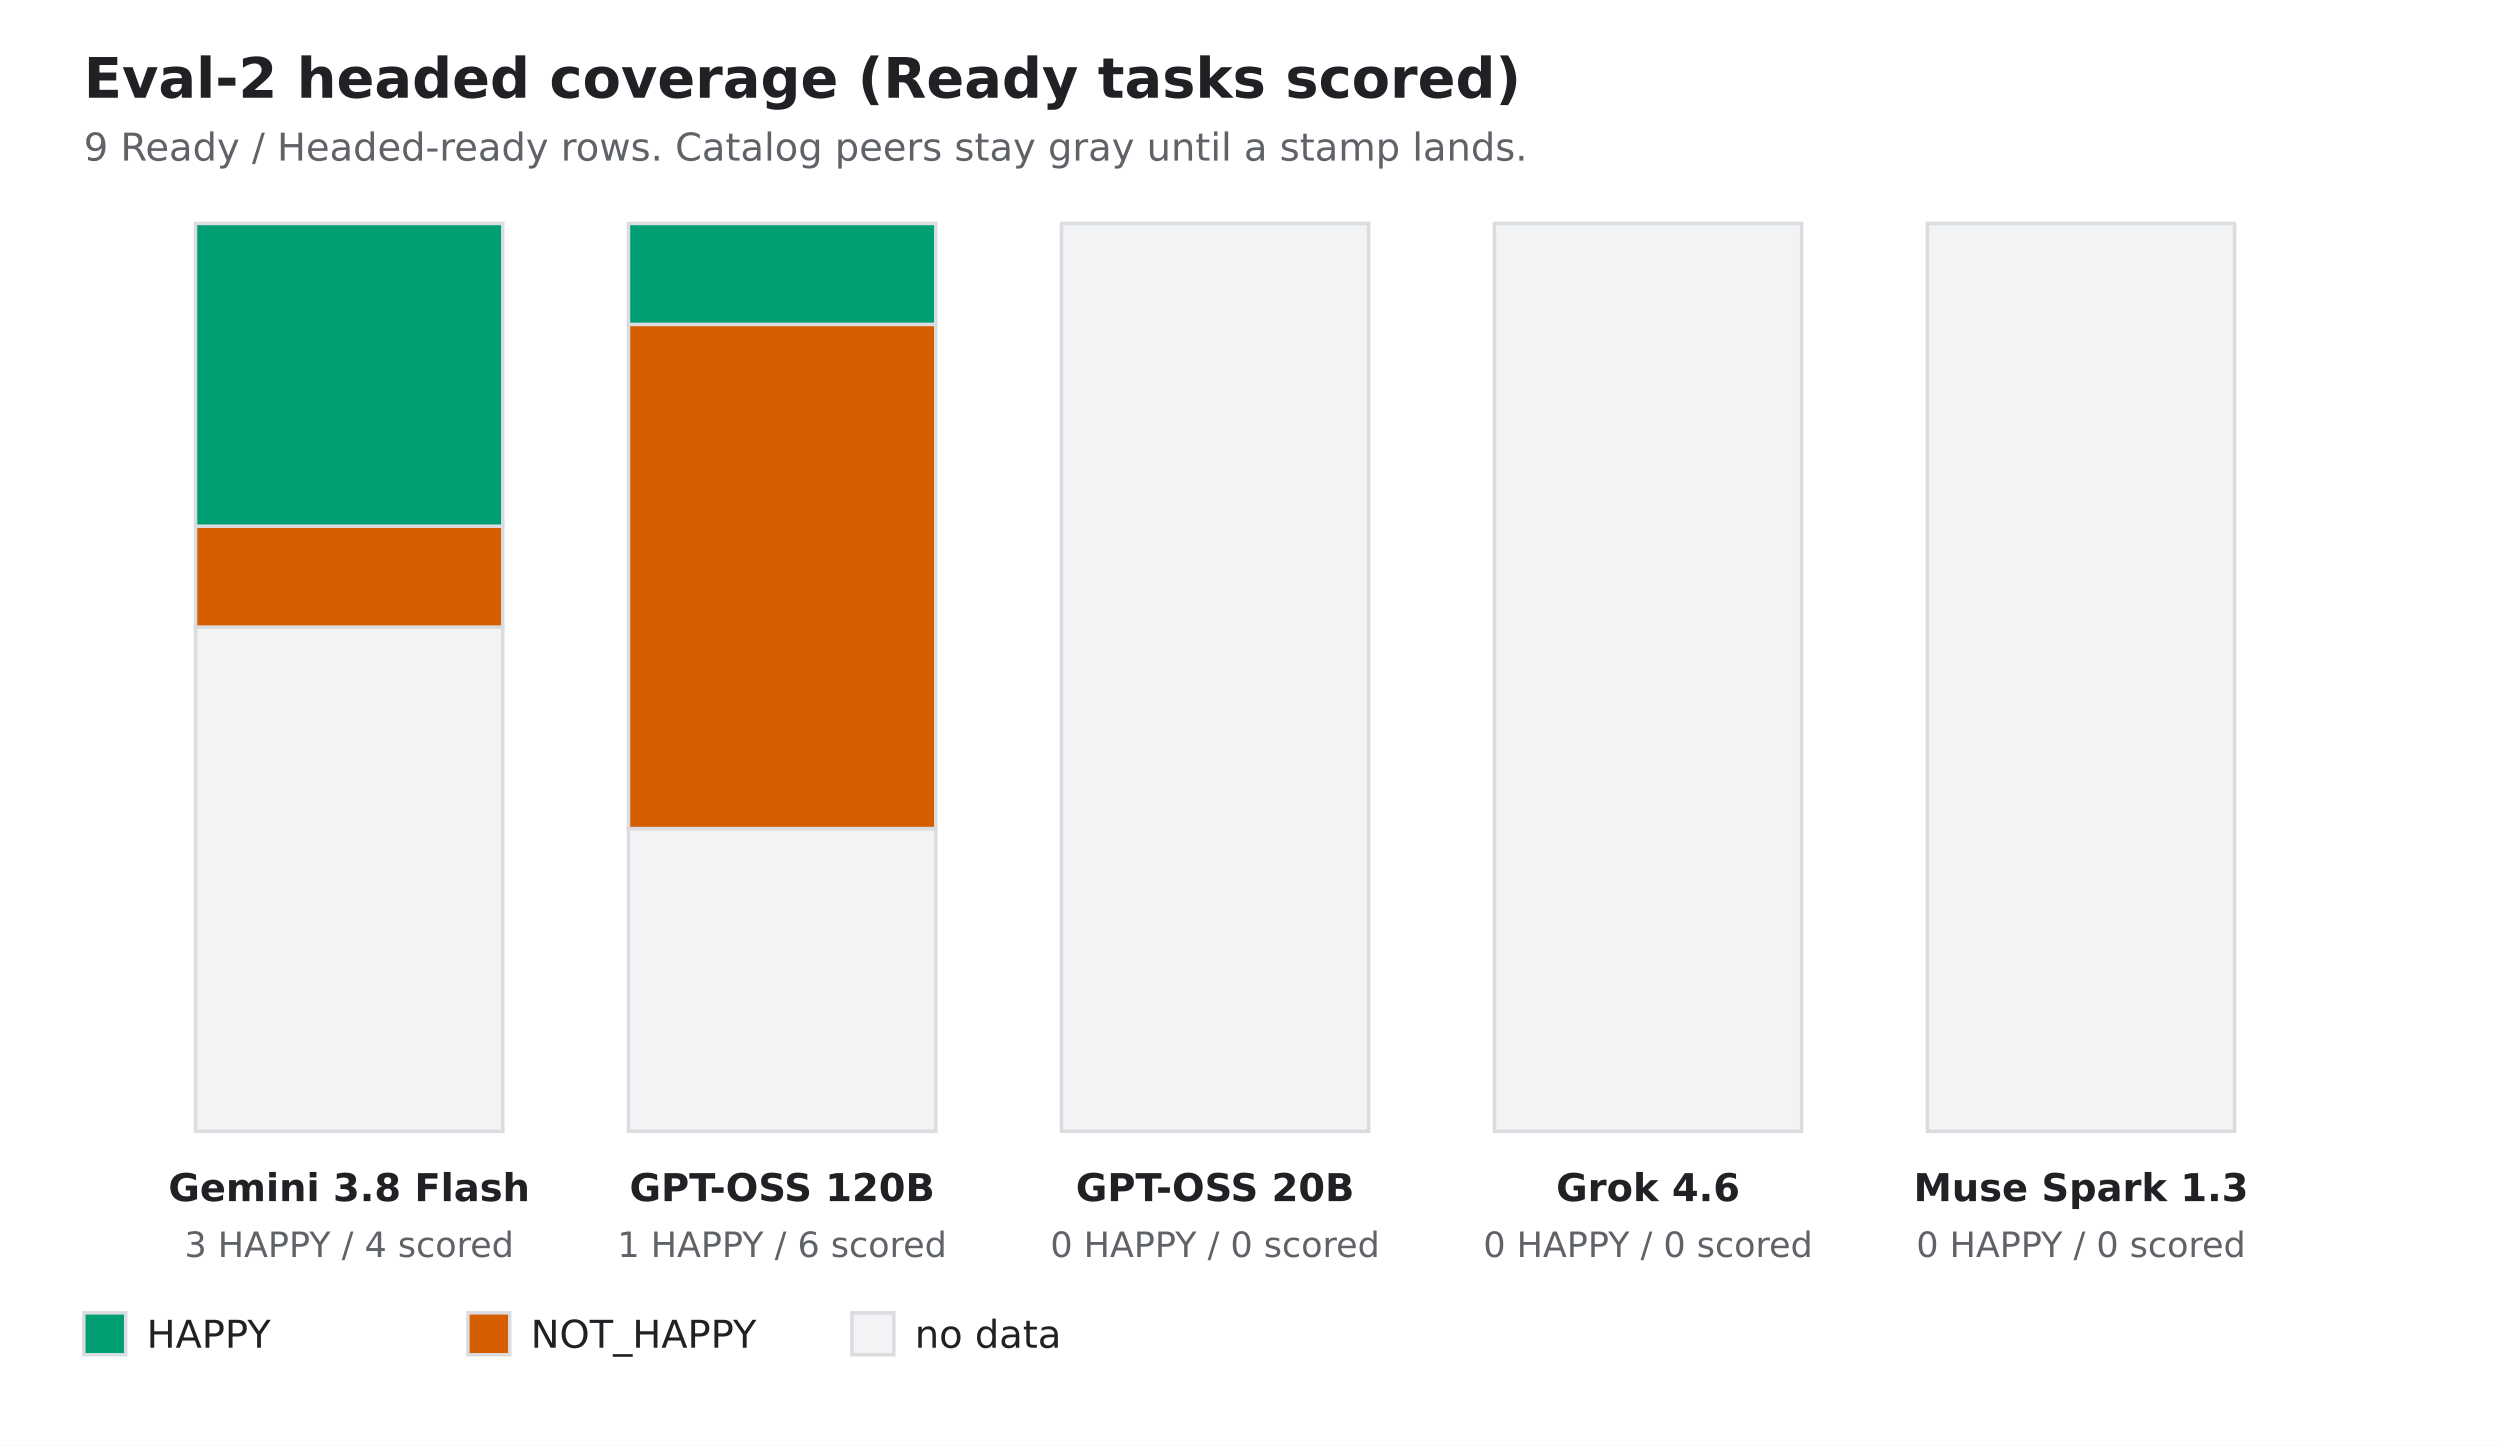
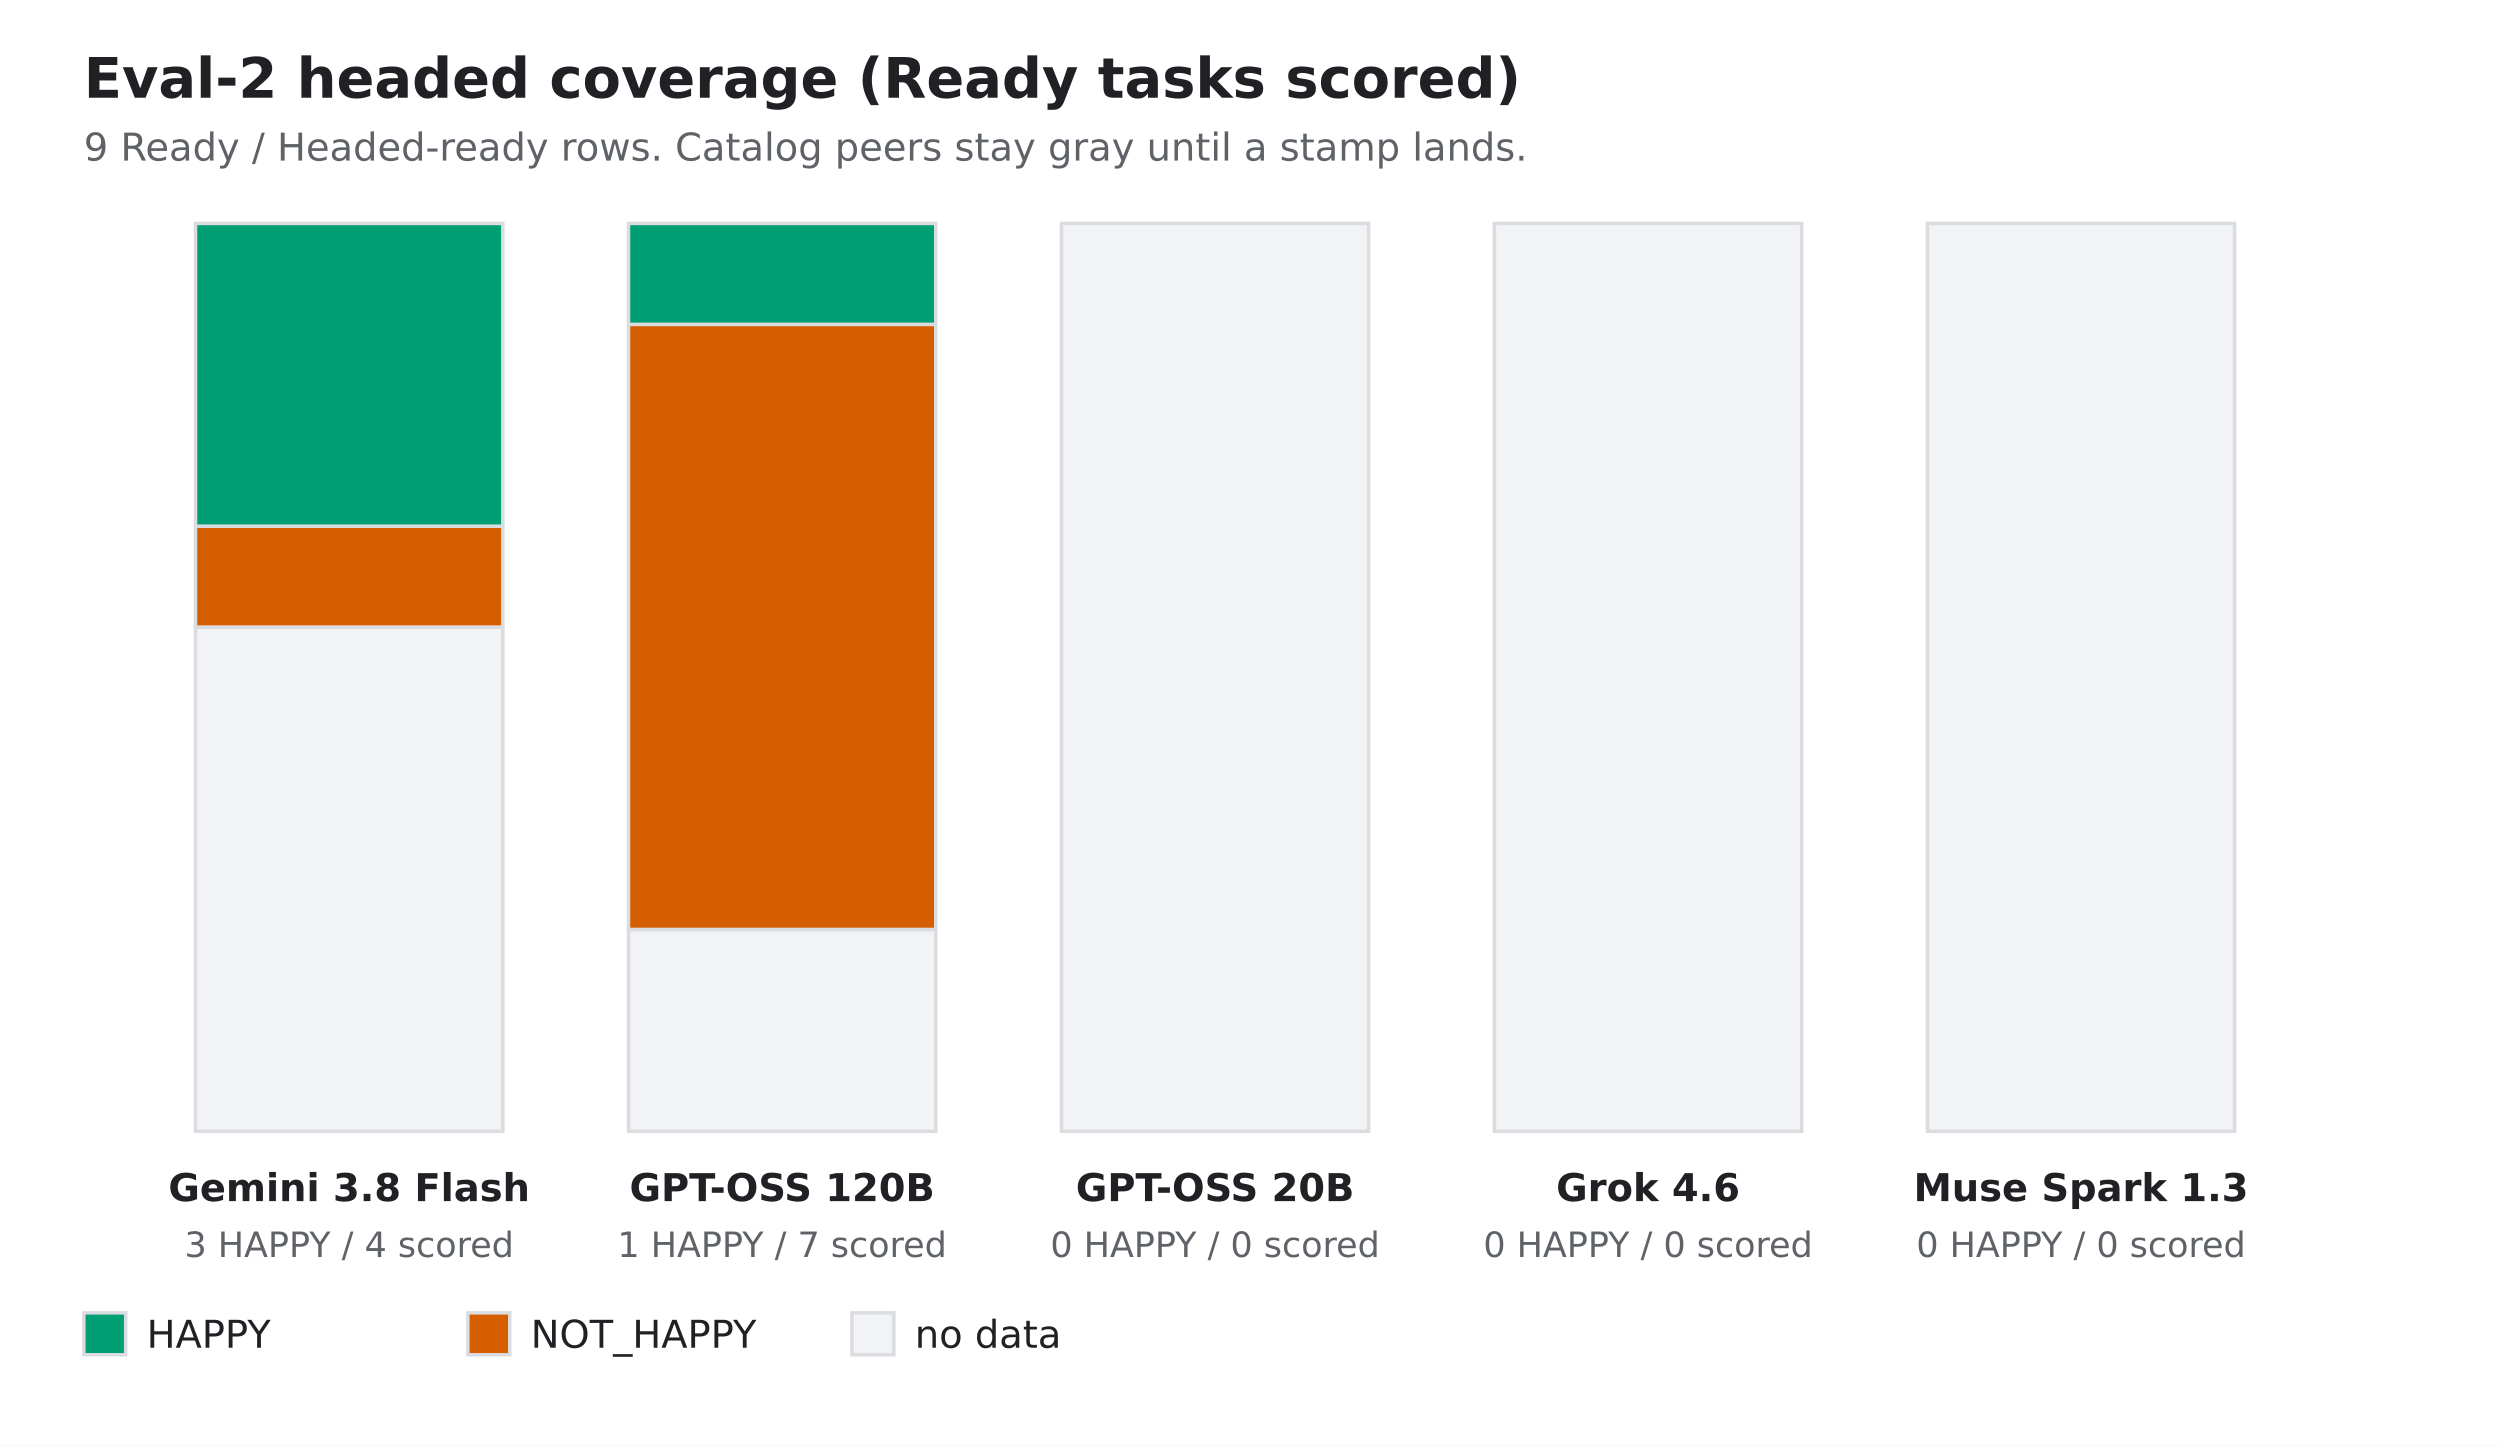
<svg xmlns="http://www.w3.org/2000/svg" width="716" height="414" viewBox="0 0 716 414" role="img">
  <rect width="716" height="414" fill="#ffffff" />
  <text x="24" y="28" font-family="DejaVu Sans, sans-serif" font-size="16" font-weight="700" fill="#202124">Eval-2 headed coverage (Ready tasks scored)</text>
  <text x="24" y="46" font-family="DejaVu Sans, sans-serif" font-size="11" fill="#5f6368">9 Ready / Headed-ready rows. Catalog peers stay gray until a stamp lands.</text>
  <rect x="56.0" y="179.6" width="88" height="144.4" fill="#F1F3F4" stroke="#dadce0" data-segment="no data" />
  <rect x="56.0" y="150.7" width="88" height="28.9" fill="#D55E00" stroke="#dadce0" data-segment="NOT_HAPPY" />
  <rect x="56.0" y="64.0" width="88" height="86.7" fill="#009E73" stroke="#dadce0" data-segment="HAPPY" />
  <text x="100.0" y="344" text-anchor="middle" font-family="DejaVu Sans, sans-serif" font-size="11" font-weight="700" fill="#202124">Gemini 3.8 Flash</text>
  <text x="100.0" y="360" text-anchor="middle" font-family="DejaVu Sans, sans-serif" font-size="10" fill="#5f6368">3 HAPPY / 4 scored</text>
-   <rect x="180.0" y="237.3" width="88" height="86.7" fill="#F1F3F4" stroke="#dadce0" data-segment="no data" />
-   <rect x="180.0" y="92.9" width="88" height="144.4" fill="#D55E00" stroke="#dadce0" data-segment="NOT_HAPPY" />
+   <rect x="180.0" y="266.2" width="88" height="57.8" fill="#F1F3F4" stroke="#dadce0" data-segment="no data" />
+   <rect x="180.0" y="92.9" width="88" height="173.3" fill="#D55E00" stroke="#dadce0" data-segment="NOT_HAPPY" />
  <rect x="180.0" y="64.0" width="88" height="28.9" fill="#009E73" stroke="#dadce0" data-segment="HAPPY" />
  <text x="224.0" y="344" text-anchor="middle" font-family="DejaVu Sans, sans-serif" font-size="11" font-weight="700" fill="#202124">GPT-OSS 120B</text>
-   <text x="224.0" y="360" text-anchor="middle" font-family="DejaVu Sans, sans-serif" font-size="10" fill="#5f6368">1 HAPPY / 6 scored</text>
+   <text x="224.0" y="360" text-anchor="middle" font-family="DejaVu Sans, sans-serif" font-size="10" fill="#5f6368">1 HAPPY / 7 scored</text>
  <rect x="304.0" y="64.0" width="88" height="260.0" fill="#F1F3F4" stroke="#dadce0" data-segment="no data" />
  <text x="348.0" y="344" text-anchor="middle" font-family="DejaVu Sans, sans-serif" font-size="11" font-weight="700" fill="#202124">GPT-OSS 20B</text>
  <text x="348.0" y="360" text-anchor="middle" font-family="DejaVu Sans, sans-serif" font-size="10" fill="#5f6368">0 HAPPY / 0 scored</text>
  <rect x="428.0" y="64.0" width="88" height="260.0" fill="#F1F3F4" stroke="#dadce0" data-segment="no data" />
  <text x="472.0" y="344" text-anchor="middle" font-family="DejaVu Sans, sans-serif" font-size="11" font-weight="700" fill="#202124">Grok 4.6</text>
  <text x="472.0" y="360" text-anchor="middle" font-family="DejaVu Sans, sans-serif" font-size="10" fill="#5f6368">0 HAPPY / 0 scored</text>
  <rect x="552.0" y="64.0" width="88" height="260.0" fill="#F1F3F4" stroke="#dadce0" data-segment="no data" />
  <text x="596.0" y="344" text-anchor="middle" font-family="DejaVu Sans, sans-serif" font-size="11" font-weight="700" fill="#202124">Muse Spark 1.3</text>
  <text x="596.0" y="360" text-anchor="middle" font-family="DejaVu Sans, sans-serif" font-size="10" fill="#5f6368">0 HAPPY / 0 scored</text>
  <rect x="24" y="376" width="12" height="12" fill="#009E73" stroke="#dadce0" />
  <text x="42" y="386" font-family="DejaVu Sans, sans-serif" font-size="11" fill="#202124">HAPPY</text>
  <rect x="134" y="376" width="12" height="12" fill="#D55E00" stroke="#dadce0" />
  <text x="152" y="386" font-family="DejaVu Sans, sans-serif" font-size="11" fill="#202124">NOT_HAPPY</text>
  <rect x="244" y="376" width="12" height="12" fill="#F1F3F4" stroke="#dadce0" />
  <text x="262" y="386" font-family="DejaVu Sans, sans-serif" font-size="11" fill="#202124">no data</text>
</svg>
